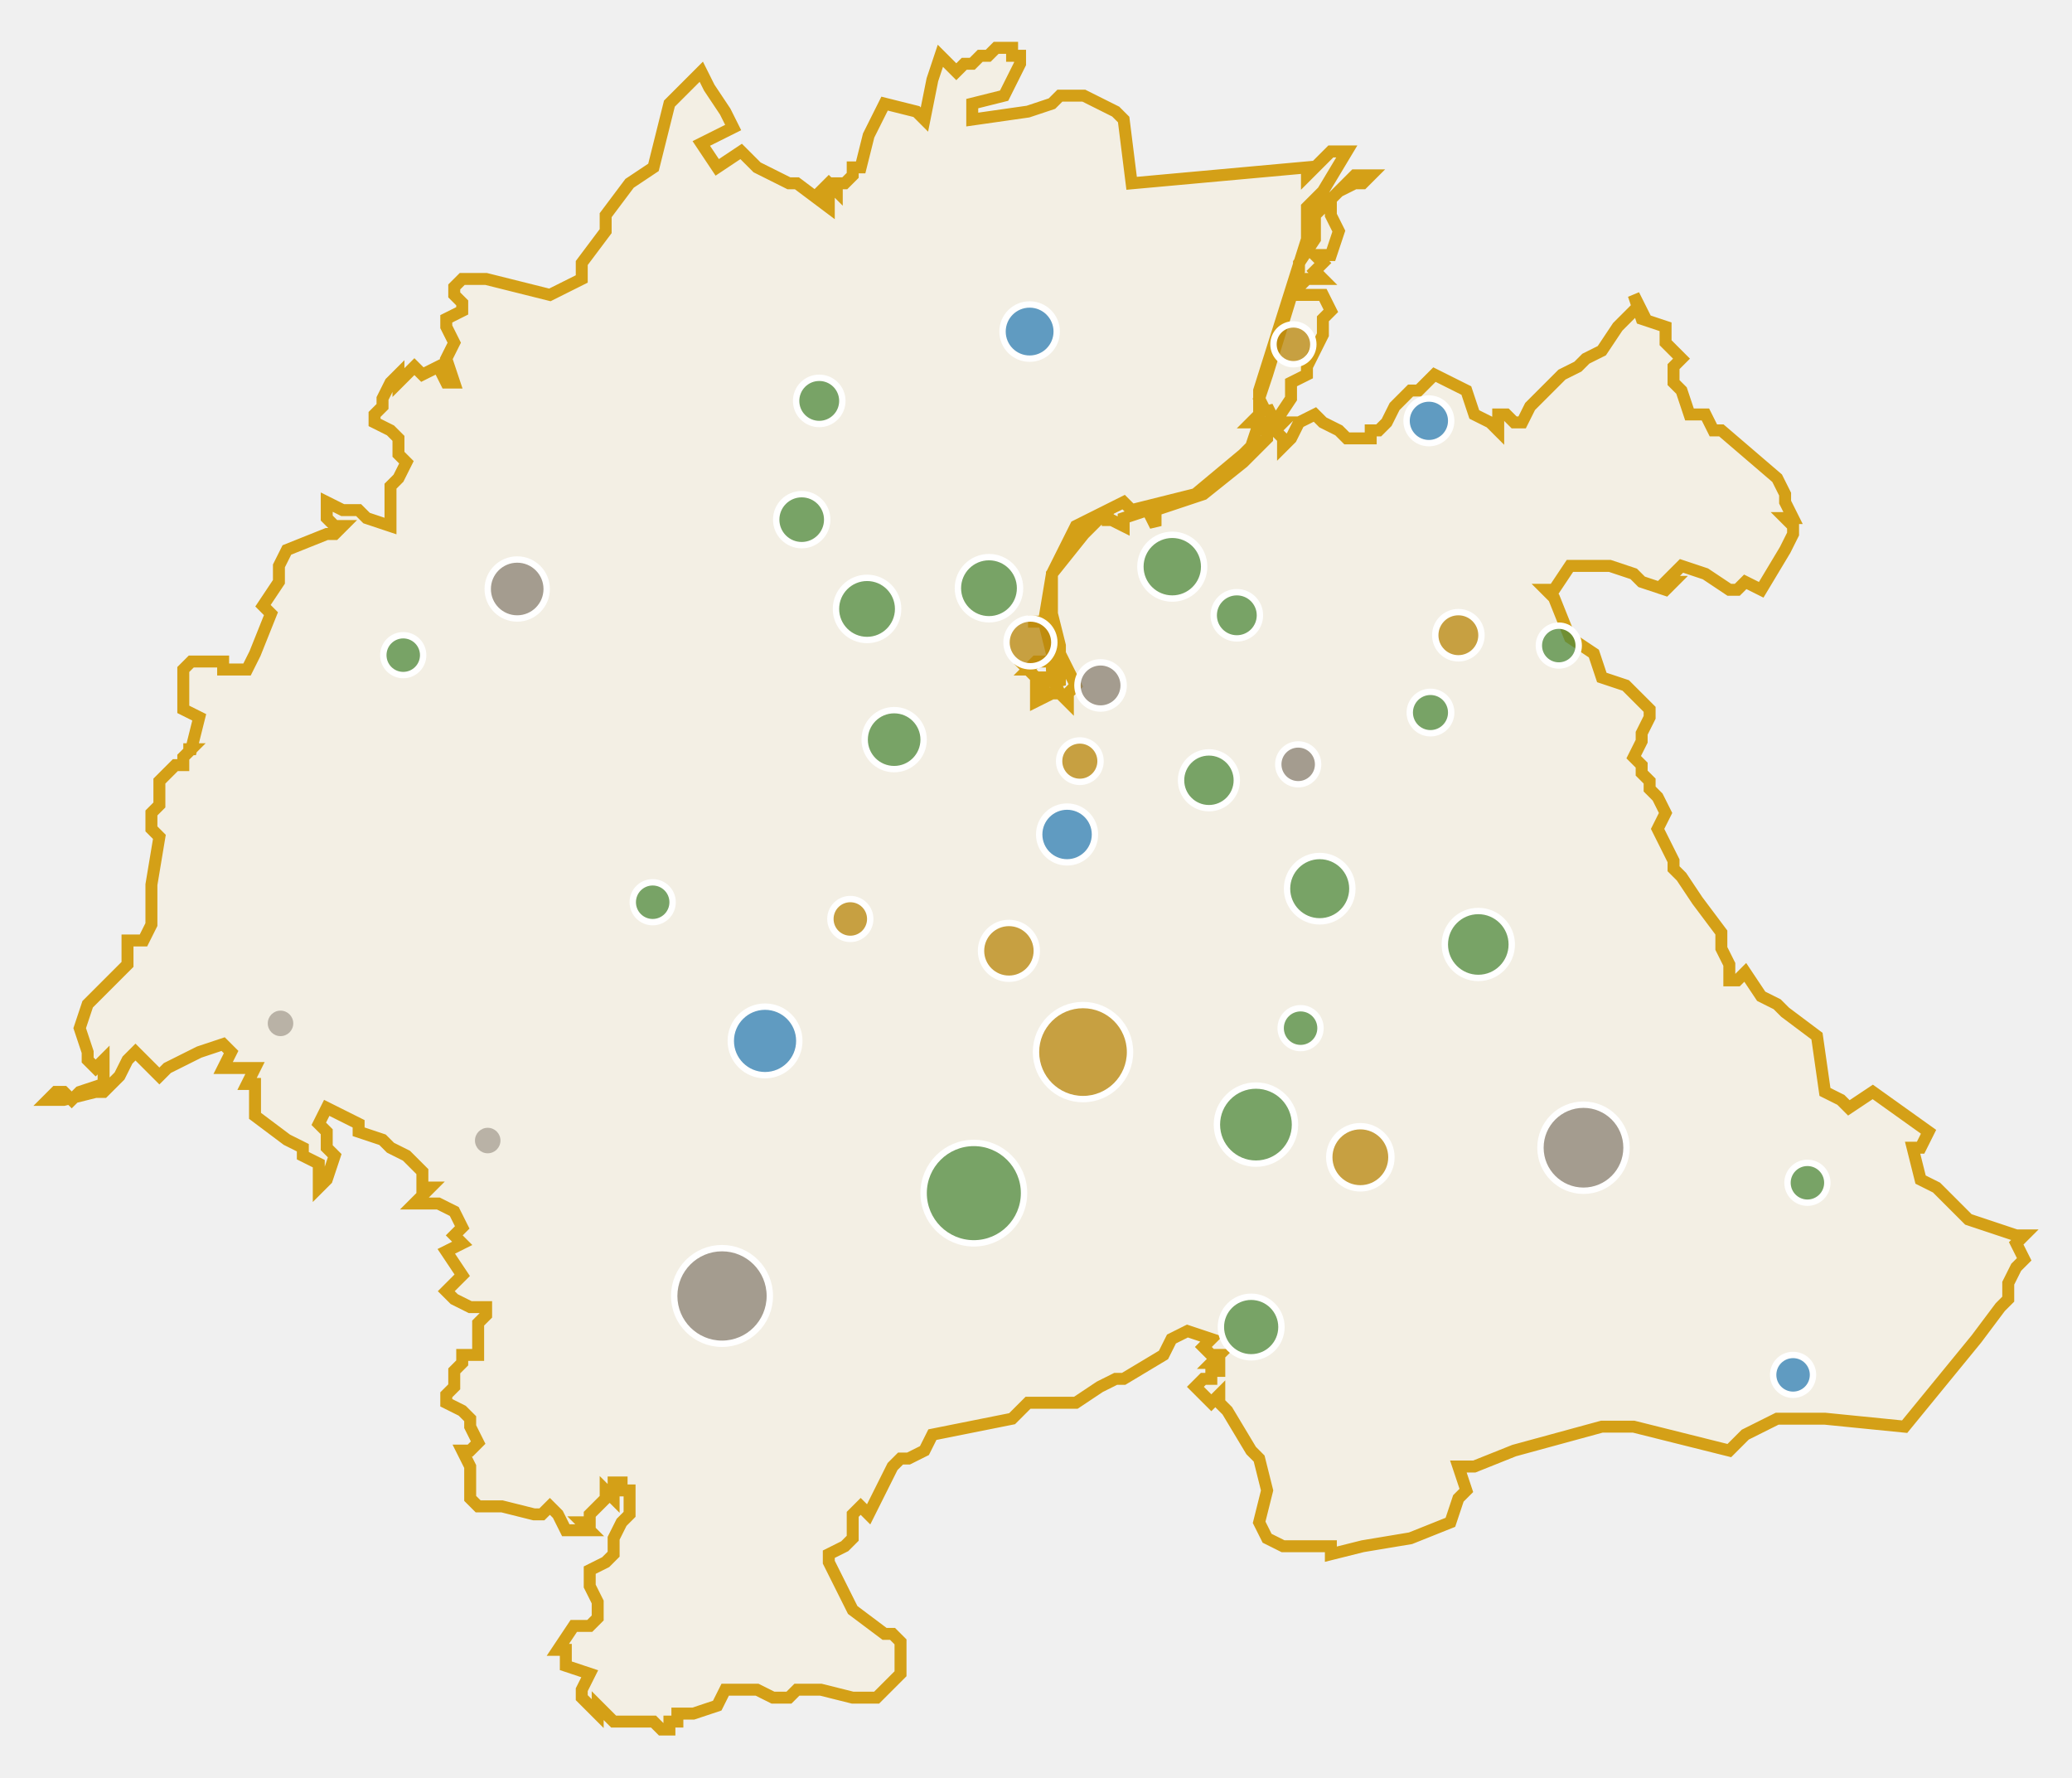
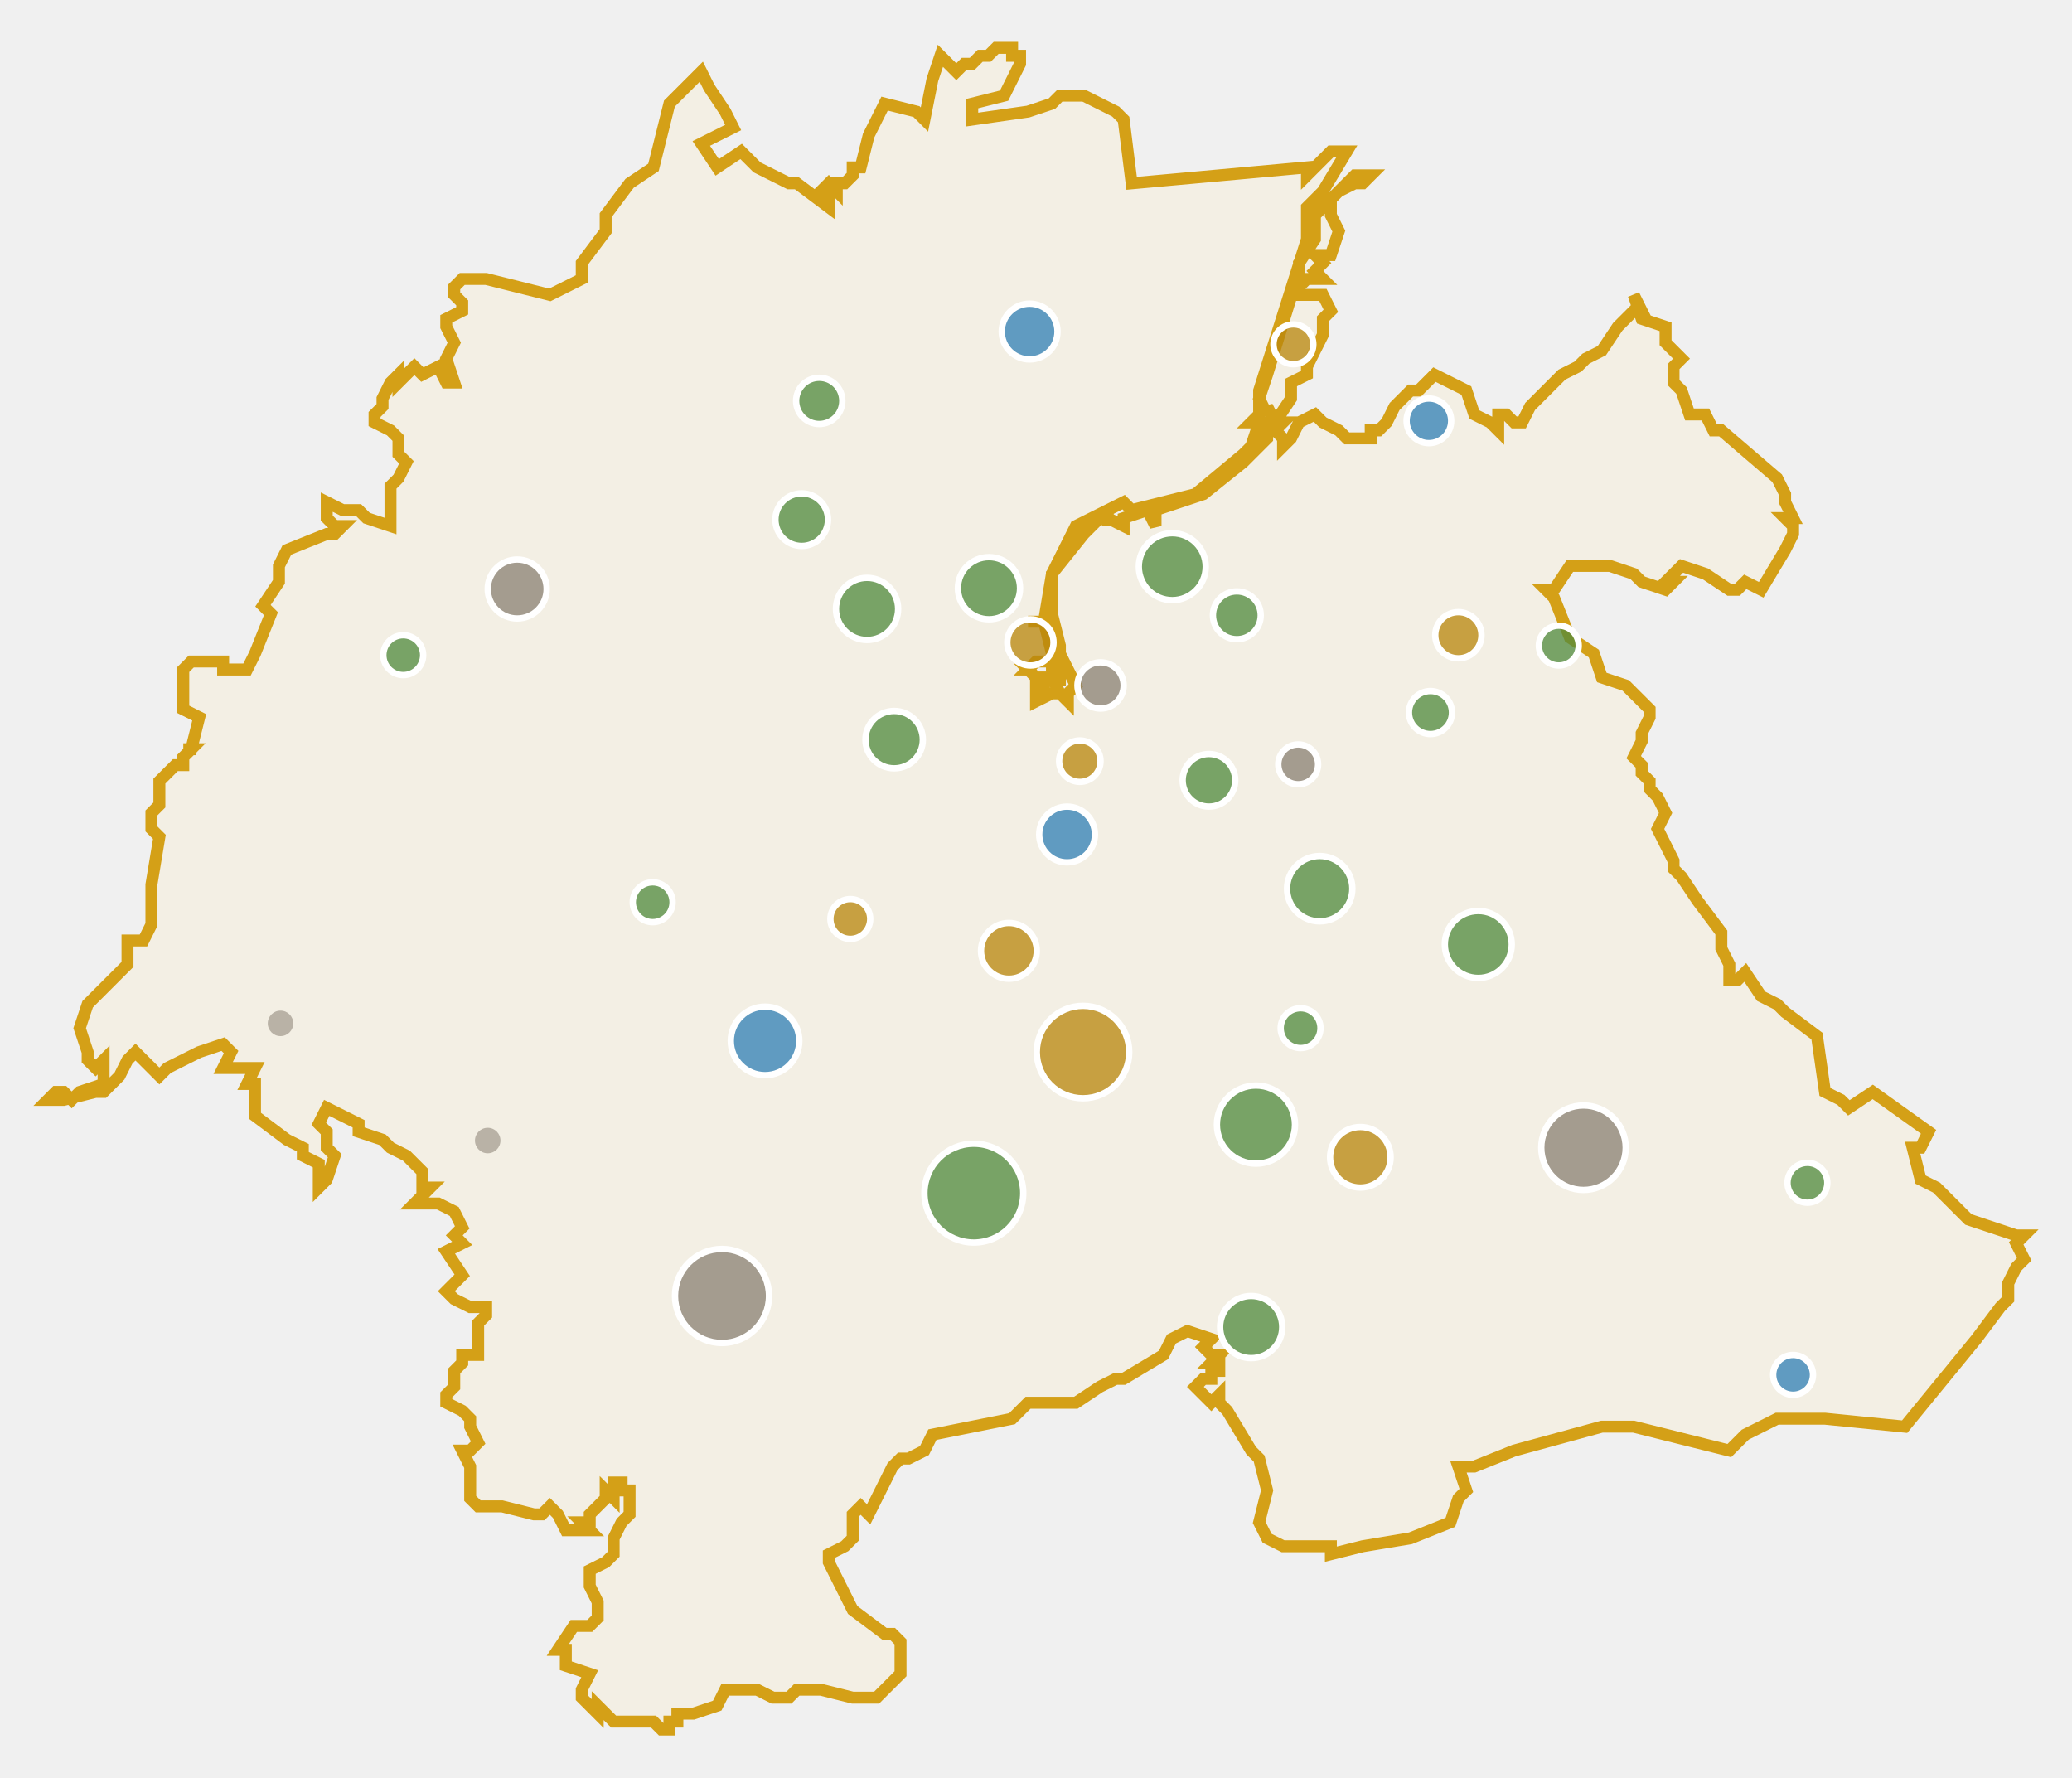
<svg xmlns="http://www.w3.org/2000/svg" viewBox="0 0 260 223" width="260" height="223">
  <path d="M54,149L52,151L55,151L57,152L58,154L57,155L58,156L56,157L58,160L56,162L57,163L59,164L61,164L61,165L60,166L60,170L59,170L58,170L58,171L57,172L57,174L56,175L56,176L58,177L59,178L59,179L60,181L59,182L58,182L59,184L59,188L60,189L61,189L63,189L67,190L68,190L69,189L70,190L71,192L73,192L74,192L73,191L74,191L74,190L75,189L76,188L76,187L77,188L77,187L77,186L78,186L78,187L79,187L79,190L78,191L77,193L77,195L76,196L74,197L74,199L75,201L75,203L74,204L72,204L70,207L71,207L71,209L74,210L73,212L73,213L75,215L75,214L77,216L79,216L82,216L83,217L84,217L84,216L85,216L85,215L86,215L87,215L90,214L91,212L92,212L95,212L97,213L99,213L100,212L103,212L107,213L110,213L112,211L113,210L113,208L113,207L113,206L112,205L111,205L107,202L105,198L104,196L104,195L106,194L107,193L107,192L107,190L108,189L109,190L112,184L113,183L114,183L116,182L117,180L122,179L127,178L129,176L131,176L133,176L135,176L138,174L140,173L141,173L146,170L147,168L149,167L152,168L151,169L152,170L153,170L152,171L153,171L153,172L152,172L152,173L152,172L152,173L151,173L150,174L152,176L153,175L153,176L154,177L157,182L158,183L159,187L158,191L159,193L161,194L164,194L165,194L167,194L167,195L171,194L177,193L182,191L183,188L184,187L183,184L185,184L190,182L201,179L204,179L205,179L209,180L217,182L219,180L223,178L229,178L239,179L248,168L251,164L252,163L252,161L253,159L254,158L253,156L254,155L253,155L247,153L245,151L243,149L241,148L240,144L241,144L242,142L235,137L232,139L231,138L229,137L228,130L224,127L223,126L221,125L219,122L218,123L217,123L217,122L217,121L216,119L216,117L213,113L211,110L210,109L210,108L208,104L209,102L208,100L207,99L207,98L206,97L206,96L205,95L206,93L206,92L207,90L207,89L206,88L205,87L204,86L201,85L200,82L197,80L195,75L194,74L195,74L197,71L202,71L205,72L206,73L209,74L210,73L209,73L211,71L214,72L217,74L218,74L219,73L221,74L224,69L225,67L225,66L224,65L225,65L224,63L224,62L223,60L216,54L215,54L214,52L213,52L212,52L211,49L210,48L210,47L210,46L211,45L210,44L209,43L209,41L206,40L205,37L206,39L205,39L204,40L203,41L201,44L199,45L198,46L196,47L192,51L191,53L190,53L189,52L188,52L188,54L187,53L185,52L184,49L182,48L180,47L179,48L178,49L177,49L176,50L175,51L174,53L173,54L172,54L172,55L170,55L169,55L168,54L166,53L165,52L163,53L162,55L161,56L161,55L160,54L161,53L160,53L162,50L162,48L164,47L164,46L166,42L166,40L167,39L166,37L163,37L163,36L164,35L166,35L165,34L166,33L165,32L166,32L167,32L168,29L167,27L167,25L168,24L170,23L171,23L172,22L171,22L170,22L168,24L165,27L165,30L163,33L163,34L159,47L158,50L159,52L159,51L160,53L159,53L159,54L159,55L156,58L151,62L145,64L145,65L145,66L144,64L141,65L141,66L139,65L139,66L139,65L138,65L136,67L132,72L132,77L133,81L133,82L134,84L135,86L134,87L134,88L134,87L134,88L133,87L132,87L130,88L130,85L129,84L130,84L129,84L130,83L132,83L132,82L131,78L129,78L131,78L132,72L135,66L137,65L139,64L141,63L142,64L150,62L156,57L157,56L158,53L157,53L158,52L158,53L158,49L164,30L164,27L164,26L166,24L169,19L168,19L167,19L164,22L164,21L142,23L141,15L140,14L136,12L133,12L132,13L129,14L122,15L122,13L126,12L128,8L128,7L127,7L127,6L126,6L125,6L124,7L123,7L122,8L121,8L120,9L118,7L117,10L116,15L115,14L111,13L110,15L109,17L108,21L107,21L107,22L106,23L105,23L105,24L104,23L103,24L104,25L104,26L100,23L99,23L95,21L93,19L90,21L88,18L92,16L91,14L89,11L88,9L86,11L84,13L82,21L79,23L76,27L76,29L73,33L73,35L71,36L69,37L65,36L61,35L58,35L57,36L57,37L58,38L58,39L56,40L56,41L57,43L56,45L57,48L56,48L55,46L53,47L52,46L50,48L50,47L49,48L48,50L48,51L47,52L47,53L49,54L50,55L50,57L51,58L50,60L49,61L49,65L49,66L46,65L45,64L43,64L41,63L41,65L42,66L43,66L42,67L41,67L36,69L35,71L35,73L33,76L34,77L32,82L31,84L30,84L29,84L28,84L28,83L27,83L26,83L25,83L24,83L23,84L23,86L23,89L25,90L24,94L23,94L24,94L23,95L23,96L22,96L21,97L20,98L20,101L19,102L19,103L19,104L20,105L19,111L19,113L19,114L19,115L19,116L18,118L16,118L16,121L14,123L13,124L11,126L10,129L11,132L11,133L12,134L13,133L13,134L13,136L10,137L9,138L8,137L7,137L6,138L8,138L12,137L13,137L14,136L15,135L16,133L17,132L19,134L20,135L21,134L23,133L25,132L28,131L29,132L28,134L32,134L31,136L32,136L32,137L32,140L36,143L38,144L38,145L40,146L40,149L41,148L42,145L41,144L41,142L40,141L41,139L45,141L45,142L48,143L49,144L51,145L52,146L53,147L53,149L54,149ZM133,87L132,85L131,85L131,87L133,87ZM133,85L133,83L132,83L132,84L133,86L133,85Z" fill="#f3efe4" stroke="#d4a017" stroke-width="1.5" fill-rule="evenodd" />
  <circle cx="135.5" cy="95.5" r="2.6" fill="#b8860b" fill-opacity="0.75" stroke="#fff" stroke-width="0.8" />
  <circle cx="133.9" cy="104.7" r="3.5" fill="#2f7fb5" fill-opacity="0.75" stroke="#fff" stroke-width="0.8" />
-   <circle cx="112.2" cy="92.8" r="3.7" fill="#4f8a3c" fill-opacity="0.75" stroke="#fff" stroke-width="0.8" />
-   <circle cx="151.7" cy="97.9" r="3.5" fill="#4f8a3c" fill-opacity="0.75" stroke="#fff" stroke-width="0.8" />
-   <circle cx="129.3" cy="80.6" r="3.0" fill="#b8860b" fill-opacity="0.75" stroke="#fff" stroke-width="0.8" />
+   <circle cx="112.2" cy="92.8" r="3.6" fill="#4f8a3c" fill-opacity="0.75" stroke="#fff" stroke-width="0.8" />
+   <circle cx="151.7" cy="97.9" r="3.3" fill="#4f8a3c" fill-opacity="0.75" stroke="#fff" stroke-width="0.8" />
+   <circle cx="129.3" cy="80.6" r="2.9" fill="#b8860b" fill-opacity="0.75" stroke="#fff" stroke-width="0.8" />
  <circle cx="138.1" cy="86" r="2.9" fill="#8a8073" fill-opacity="0.75" stroke="#fff" stroke-width="0.8" />
  <circle cx="124.1" cy="73.8" r="3.9" fill="#4f8a3c" fill-opacity="0.75" stroke="#fff" stroke-width="0.8" />
  <circle cx="108.8" cy="76.4" r="3.9" fill="#4f8a3c" fill-opacity="0.75" stroke="#fff" stroke-width="0.8" />
-   <circle cx="100.6" cy="65.2" r="3.2" fill="#4f8a3c" fill-opacity="0.75" stroke="#fff" stroke-width="0.8" />
+   <circle cx="100.6" cy="65.2" r="3.3" fill="#4f8a3c" fill-opacity="0.75" stroke="#fff" stroke-width="0.8" />
  <circle cx="102.8" cy="50.3" r="2.9" fill="#4f8a3c" fill-opacity="0.75" stroke="#fff" stroke-width="0.8" />
-   <circle cx="129.2" cy="41.6" r="3.4" fill="#2f7fb5" fill-opacity="0.75" stroke="#fff" stroke-width="0.8" />
+   <circle cx="129.2" cy="41.6" r="3.5" fill="#2f7fb5" fill-opacity="0.75" stroke="#fff" stroke-width="0.8" />
  <circle cx="162.3" cy="43.2" r="2.5" fill="#b8860b" fill-opacity="0.75" stroke="#fff" stroke-width="0.8" />
-   <circle cx="147.1" cy="71.1" r="4.0" fill="#4f8a3c" fill-opacity="0.75" stroke="#fff" stroke-width="0.8" />
-   <circle cx="155.2" cy="77.2" r="2.9" fill="#4f8a3c" fill-opacity="0.75" stroke="#fff" stroke-width="0.8" />
+   <circle cx="147.1" cy="71.1" r="4.2" fill="#4f8a3c" fill-opacity="0.75" stroke="#fff" stroke-width="0.8" />
+   <circle cx="155.2" cy="77.2" r="3.0" fill="#4f8a3c" fill-opacity="0.75" stroke="#fff" stroke-width="0.8" />
  <circle cx="179.3" cy="52.8" r="2.8" fill="#2f7fb5" fill-opacity="0.75" stroke="#fff" stroke-width="0.8" />
  <circle cx="183" cy="79.7" r="2.9" fill="#b8860b" fill-opacity="0.75" stroke="#fff" stroke-width="0.8" />
-   <circle cx="179.5" cy="89.4" r="2.6" fill="#4f8a3c" fill-opacity="0.75" stroke="#fff" stroke-width="0.8" />
+   <circle cx="179.5" cy="89.4" r="2.7" fill="#4f8a3c" fill-opacity="0.75" stroke="#fff" stroke-width="0.8" />
  <circle cx="195.6" cy="81" r="2.5" fill="#4f8a3c" fill-opacity="0.75" stroke="#fff" stroke-width="0.8" />
  <circle cx="162.9" cy="95.9" r="2.5" fill="#8a8073" fill-opacity="0.75" stroke="#fff" stroke-width="0.8" />
  <circle cx="165.6" cy="111.5" r="4.1" fill="#4f8a3c" fill-opacity="0.75" stroke="#fff" stroke-width="0.8" />
-   <circle cx="170.7" cy="145.2" r="3.9" fill="#b8860b" fill-opacity="0.75" stroke="#fff" stroke-width="0.8" />
+   <circle cx="170.7" cy="145.2" r="3.8" fill="#b8860b" fill-opacity="0.75" stroke="#fff" stroke-width="0.8" />
  <circle cx="163.2" cy="129" r="2.5" fill="#4f8a3c" fill-opacity="0.75" stroke="#fff" stroke-width="0.8" />
  <circle cx="185.5" cy="118.5" r="4.2" fill="#4f8a3c" fill-opacity="0.75" stroke="#fff" stroke-width="0.8" />
-   <circle cx="198.7" cy="144" r="5.4" fill="#8a8073" fill-opacity="0.75" stroke="#fff" stroke-width="0.8" />
+   <circle cx="198.7" cy="144" r="5.3" fill="#8a8073" fill-opacity="0.75" stroke="#fff" stroke-width="0.8" />
  <circle cx="226.8" cy="148.4" r="2.5" fill="#4f8a3c" fill-opacity="0.75" stroke="#fff" stroke-width="0.8" />
  <circle cx="225" cy="172.5" r="2.5" fill="#2f7fb5" fill-opacity="0.75" stroke="#fff" stroke-width="0.8" />
-   <circle cx="157" cy="166.5" r="3.8" fill="#4f8a3c" fill-opacity="0.75" stroke="#fff" stroke-width="0.8" />
-   <circle cx="135.9" cy="132" r="5.9" fill="#b8860b" fill-opacity="0.75" stroke="#fff" stroke-width="0.8" />
+   <circle cx="157" cy="166.5" r="3.9" fill="#4f8a3c" fill-opacity="0.75" stroke="#fff" stroke-width="0.8" />
+   <circle cx="135.9" cy="132" r="5.8" fill="#b8860b" fill-opacity="0.75" stroke="#fff" stroke-width="0.8" />
  <circle cx="157.6" cy="141.1" r="4.9" fill="#4f8a3c" fill-opacity="0.75" stroke="#fff" stroke-width="0.8" />
-   <circle cx="122.2" cy="149.7" r="6.3" fill="#4f8a3c" fill-opacity="0.75" stroke="#fff" stroke-width="0.8" />
-   <circle cx="90.6" cy="162.6" r="6.0" fill="#8a8073" fill-opacity="0.75" stroke="#fff" stroke-width="0.8" />
+   <circle cx="122.2" cy="149.7" r="6.2" fill="#4f8a3c" fill-opacity="0.75" stroke="#fff" stroke-width="0.8" />
+   <circle cx="90.6" cy="162.6" r="5.9" fill="#8a8073" fill-opacity="0.75" stroke="#fff" stroke-width="0.8" />
  <circle cx="126.6" cy="119.3" r="3.5" fill="#b8860b" fill-opacity="0.75" stroke="#fff" stroke-width="0.8" />
  <circle cx="96" cy="130.6" r="4.3" fill="#2f7fb5" fill-opacity="0.75" stroke="#fff" stroke-width="0.8" />
  <circle cx="106.7" cy="115.3" r="2.5" fill="#b8860b" fill-opacity="0.75" stroke="#fff" stroke-width="0.8" />
  <circle cx="81.9" cy="113.2" r="2.5" fill="#4f8a3c" fill-opacity="0.75" stroke="#fff" stroke-width="0.8" />
  <circle cx="35.2" cy="128.4" r="1.6" fill="#b9b2a6" />
  <circle cx="61.2" cy="143.1" r="1.6" fill="#b9b2a6" />
  <circle cx="50.6" cy="82.2" r="2.5" fill="#4f8a3c" fill-opacity="0.75" stroke="#fff" stroke-width="0.8" />
  <circle cx="64.9" cy="73.9" r="3.7" fill="#8a8073" fill-opacity="0.75" stroke="#fff" stroke-width="0.8" />
</svg>
